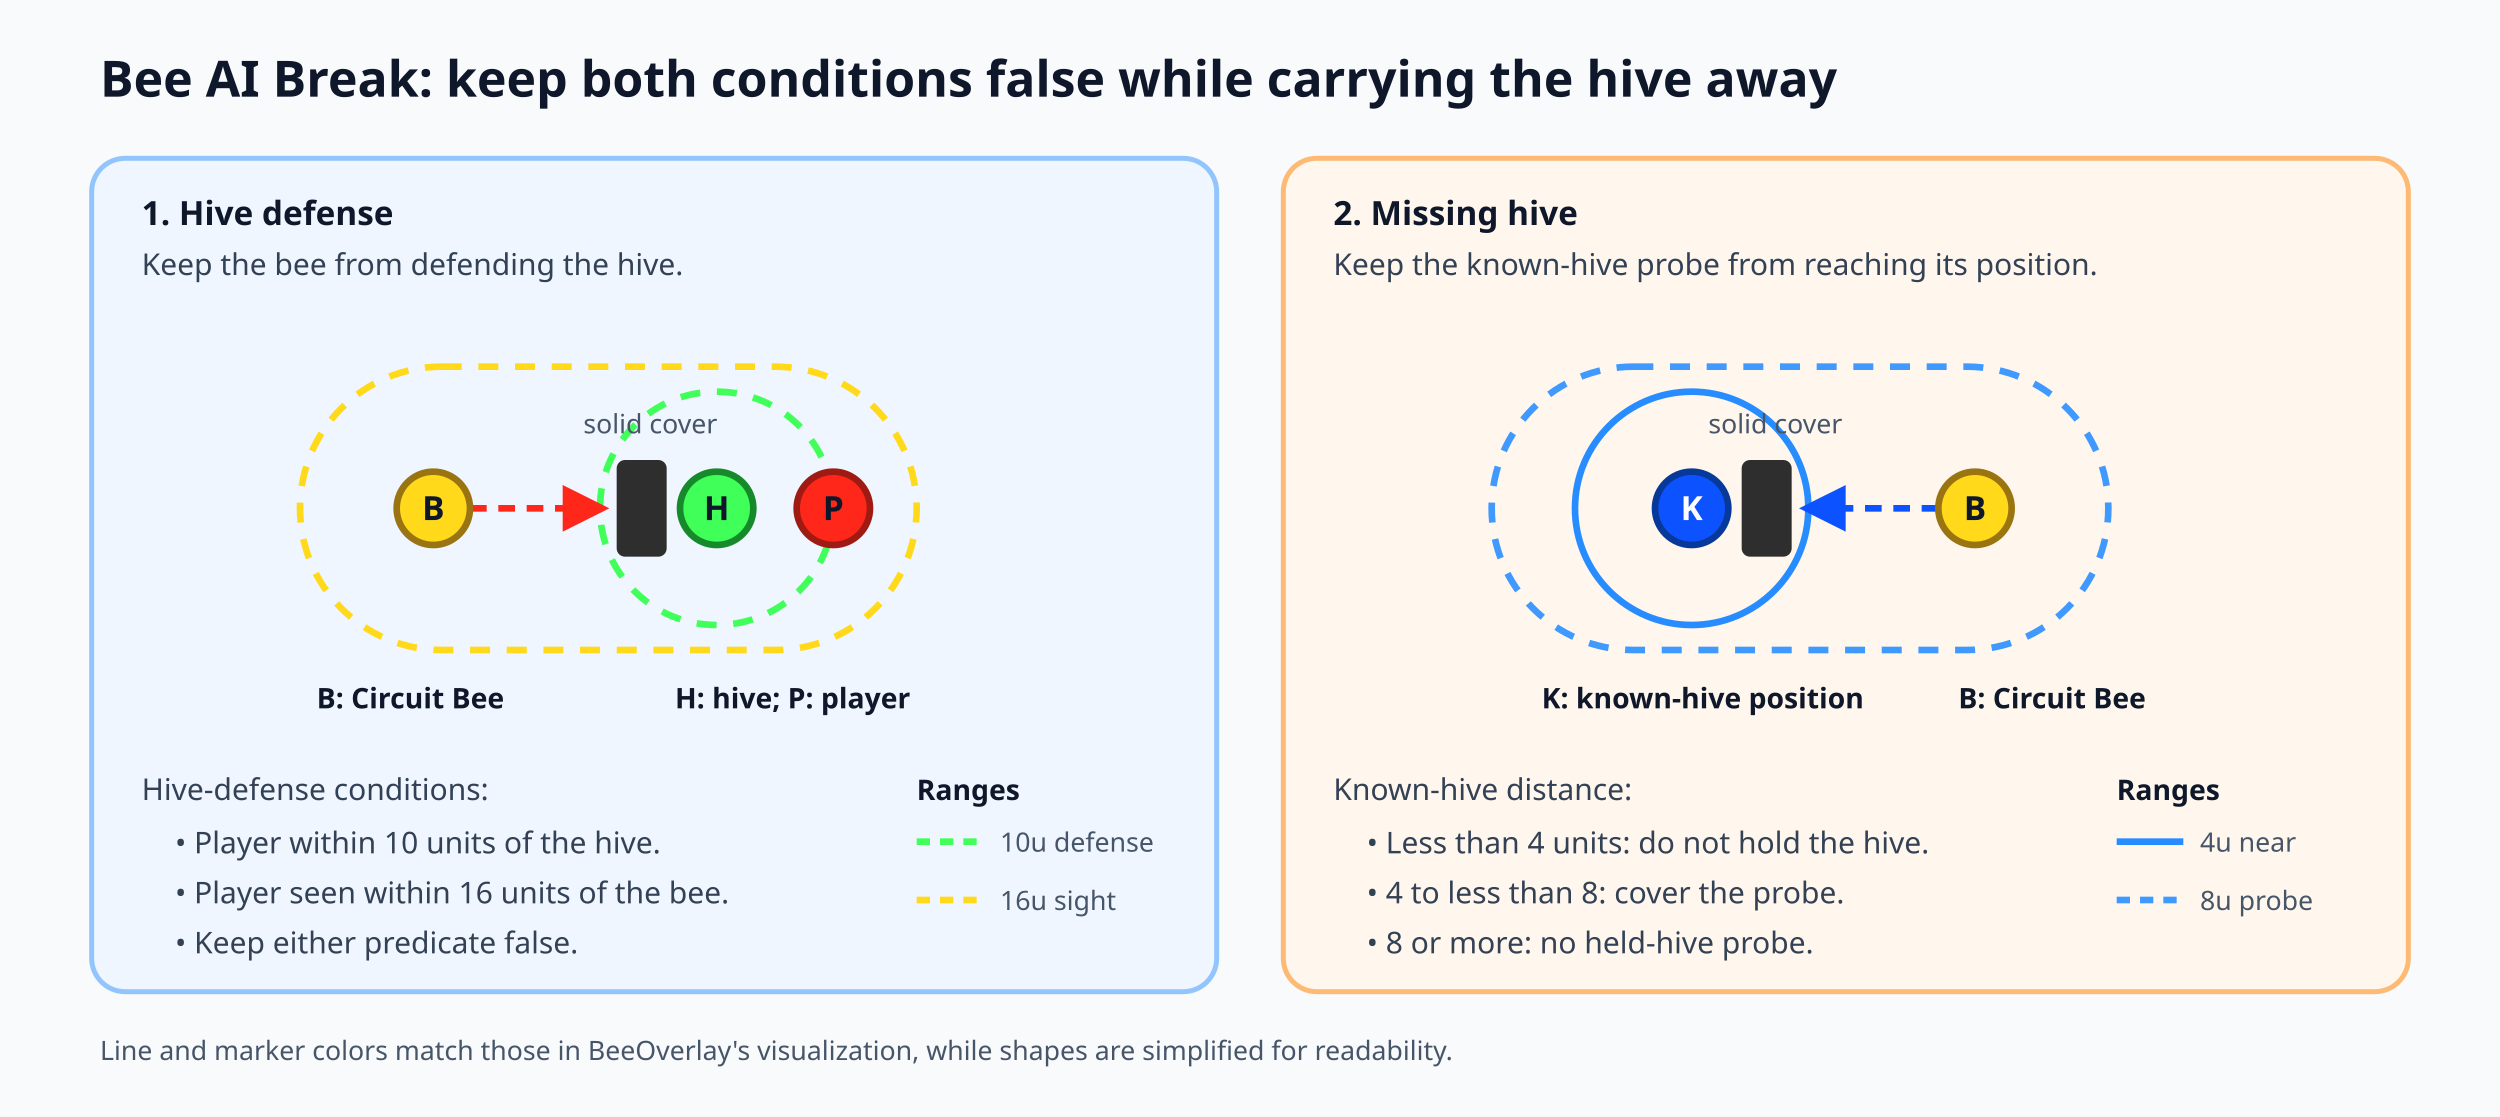
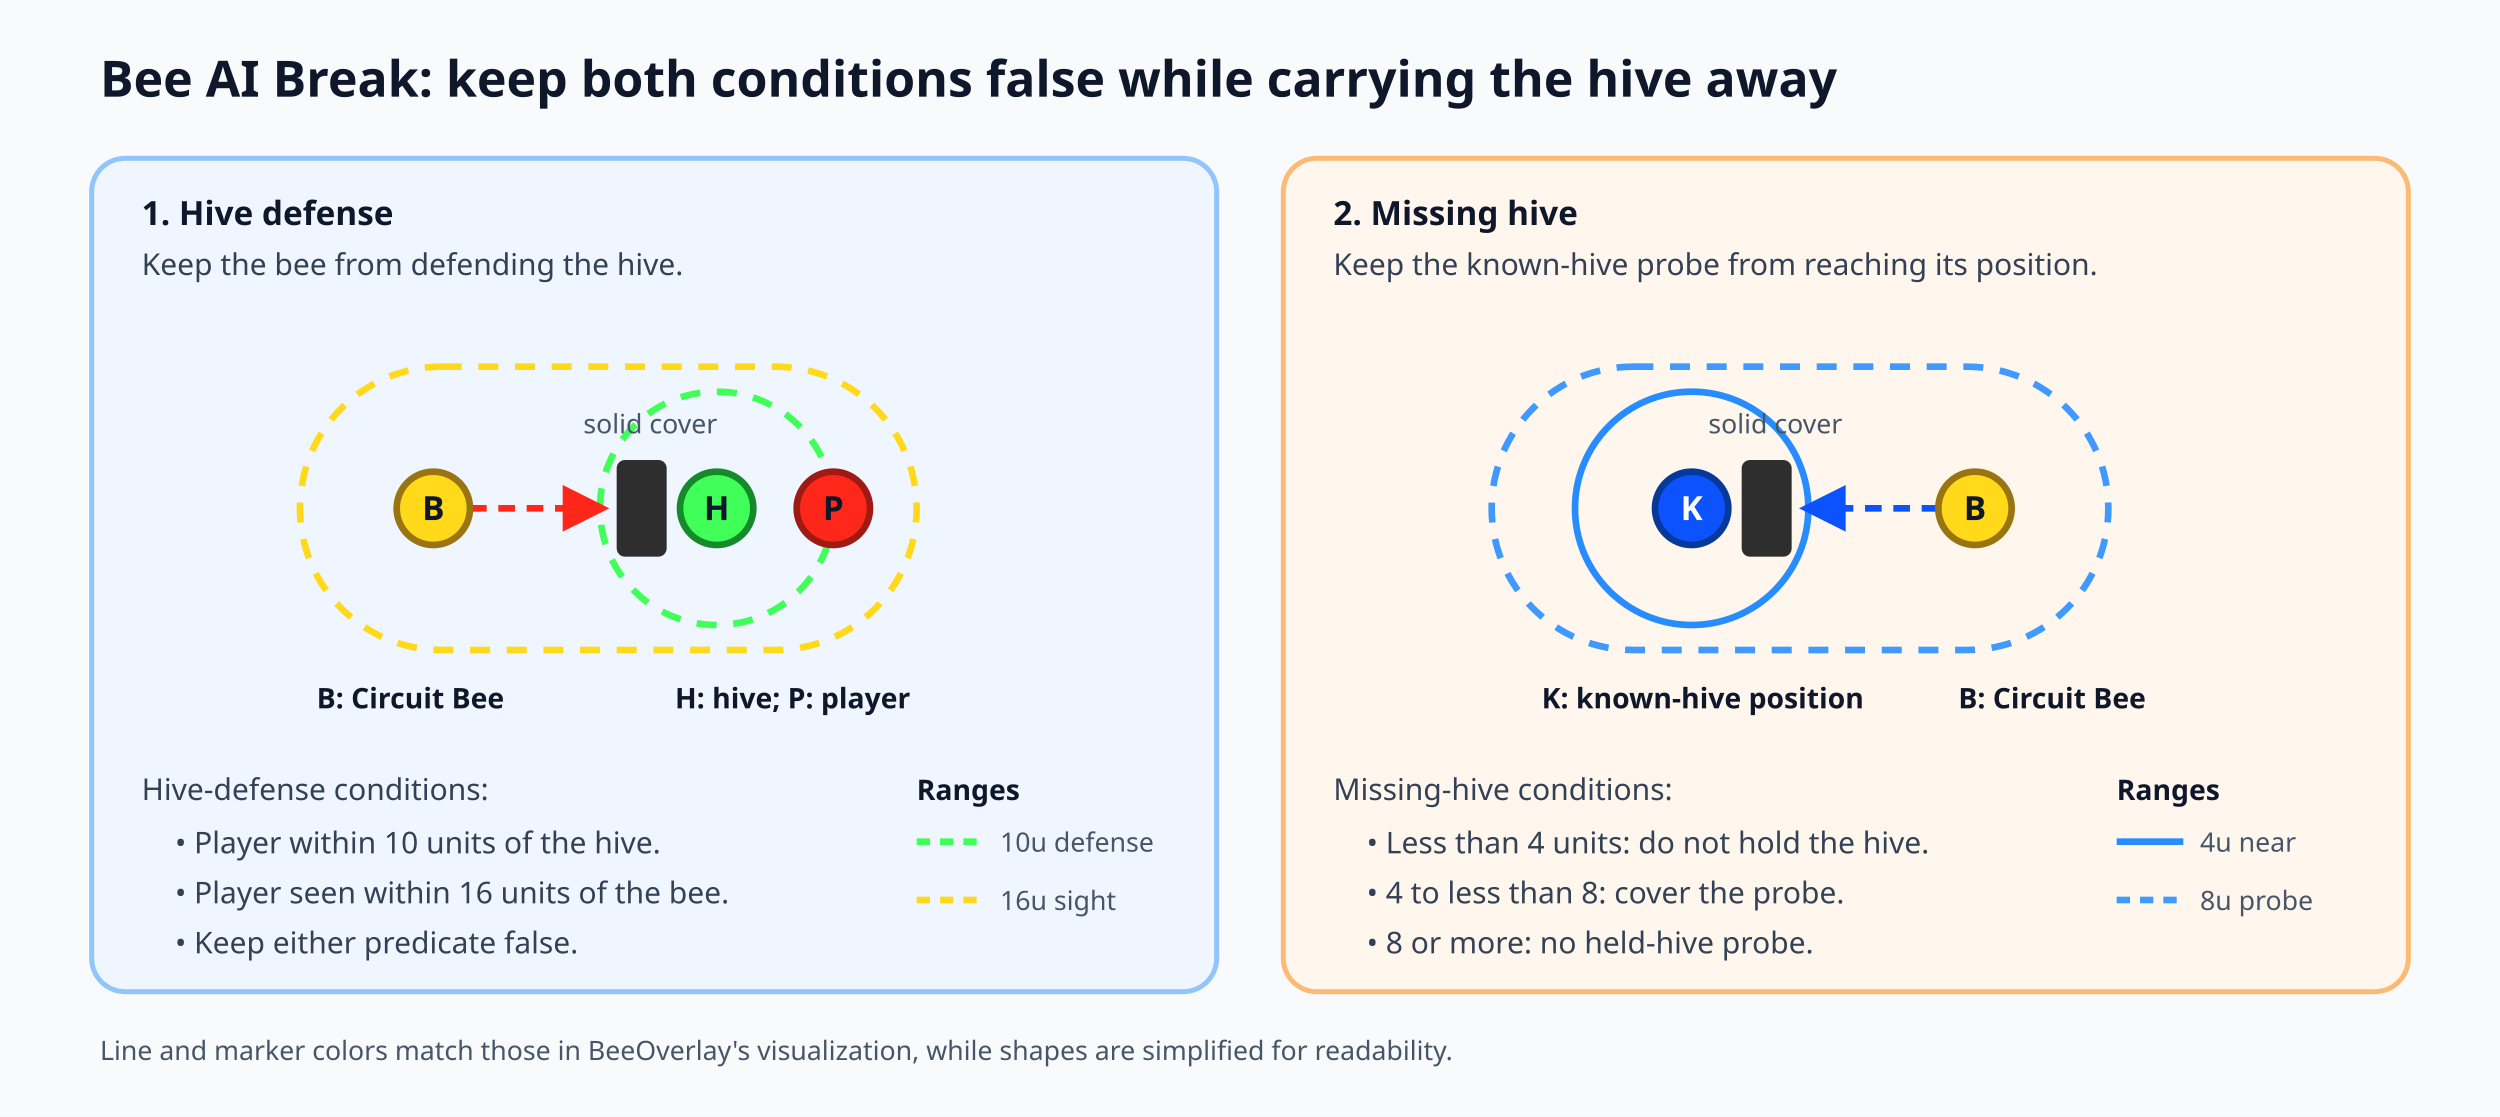
<svg xmlns="http://www.w3.org/2000/svg" width="1500" height="670" viewBox="0 0 1500 670" role="img" aria-labelledby="title desc">
  <defs>
    <marker id="arrow" viewBox="0 0 10 10" refX="8" refY="5" markerWidth="7" markerHeight="7" orient="auto-start-reverse">
      <path d="M 0 0 L 10 5 L 0 10 z" fill="#334155" />
    </marker>
    <marker id="sight-arrow" viewBox="0 0 10 10" refX="8" refY="5" markerWidth="7" markerHeight="7" orient="auto-start-reverse">
      <path d="M 0 0 L 10 5 L 0 10 z" fill="#FF261A" />
    </marker>
    <marker id="probe-arrow" viewBox="0 0 10 10" refX="8" refY="5" markerWidth="7" markerHeight="7" orient="auto-start-reverse">
      <path d="M 0 0 L 10 5 L 0 10 z" fill="#0D52FF" />
    </marker>
    <style>
      .heading { font: 700 30px sans-serif; fill: #0f172a; }
      .subheading { font: 700 20px sans-serif; fill: #0f172a; }
      .body { font: 18px sans-serif; fill: #334155; }
      .small { font: 16px sans-serif; fill: #475569; }
      .label { font: 700 17px sans-serif; fill: #0f172a; }
      .marker { font: 700 20px sans-serif; fill: #0f172a; text-anchor: middle; dominant-baseline: middle; }
      .marker-light { font: 700 20px sans-serif; fill: #ffffff; text-anchor: middle; dominant-baseline: middle; }
    </style>
  </defs>
  <rect width="1500" height="670" fill="#f8fafc" />
  <text x="60" y="58" class="heading">Bee AI Break: keep both conditions false while carrying the hive away</text>
  <g transform="translate(0 -30)">
    <rect x="55" y="125" width="675" height="500" rx="20" fill="#eff6ff" stroke="#93c5fd" stroke-width="3" />
    <text x="85" y="165" class="subheading">1. Hive defense</text>
    <text x="85" y="195" class="body">Keep the bee from defending the hive.</text>
    <rect x="180" y="250" width="370" height="170" rx="85" fill="none" stroke="#FFD91A" stroke-width="4" stroke-dasharray="12 10" />
    <circle cx="430" cy="335" r="70" fill="none" stroke="#40FF59" stroke-width="4" stroke-dasharray="12 10" />
    <path d="M 282 335 H 360" fill="none" stroke="#FF261A" stroke-width="4" stroke-dasharray="10 7" marker-end="url(#sight-arrow)" />
    <rect x="370" y="306" width="30" height="58" rx="5" fill="#2E2E2E" />
    <text x="350" y="290" class="small">solid cover</text>
    <circle cx="260" cy="335" r="22" fill="#FFD91A" stroke="#9A7410" stroke-width="4" />
    <text x="260" y="335" class="marker">B</text>
    <circle cx="430" cy="335" r="22" fill="#40FF59" stroke="#168A2A" stroke-width="4" />
    <text x="430" y="335" class="marker">H</text>
    <circle cx="500" cy="335" r="22" fill="#FF261A" stroke="#9F1A12" stroke-width="4" />
    <text x="500" y="335" class="marker">P</text>
    <text x="190" y="455" class="label">B: Circuit Bee</text>
    <text x="405" y="455" class="label">H: hive; P: player</text>
    <text x="85" y="510" class="body">Hive-defense conditions:</text>
    <text x="105" y="542" class="body">• Player within 10 units of the hive.</text>
    <text x="105" y="572" class="body">• Player seen within 16 units of the bee.</text>
    <text x="105" y="602" class="body">• Keep either predicate false.</text>
    <text x="550" y="510" class="label">Ranges</text>
    <path d="M 550 535 H 590" fill="none" stroke="#40FF59" stroke-width="4" stroke-dasharray="8 6" />
    <text x="600" y="541" class="small">10u defense</text>
    <path d="M 550 570 H 590" fill="none" stroke="#FFD91A" stroke-width="4" stroke-dasharray="8 6" />
    <text x="600" y="576" class="small">16u sight</text>
    <rect x="770" y="125" width="675" height="500" rx="20" fill="#fff7ed" stroke="#fdba74" stroke-width="3" />
    <text x="800" y="165" class="subheading">2. Missing hive</text>
    <text x="800" y="195" class="body">Keep the known-hive probe from reaching its position.</text>
    <rect x="895" y="250" width="370" height="170" rx="85" fill="none" stroke="#4099FF" stroke-width="4" stroke-dasharray="12 10" />
    <circle cx="1015" cy="335" r="70" fill="none" stroke="#268CFF" stroke-width="4" />
    <text x="1025" y="290" class="small">solid cover</text>
    <path d="M 1163 335 H 1085" fill="none" stroke="#0D52FF" stroke-width="4" stroke-dasharray="10 7" marker-end="url(#probe-arrow)" />
    <rect x="1045" y="306" width="30" height="58" rx="5" fill="#2E2E2E" />
    <circle cx="1015" cy="335" r="22" fill="#0D52FF" stroke="#07399A" stroke-width="4" />
    <text x="1015" y="335" class="marker-light">K</text>
    <text x="925" y="455" class="label">K: known-hive position</text>
    <circle cx="1185" cy="335" r="22" fill="#FFD91A" stroke="#9A7410" stroke-width="4" />
    <text x="1185" y="335" class="marker">B</text>
    <text x="1175" y="455" class="label">B: Circuit Bee</text>
-     <text x="800" y="510" class="body">Known-hive distance:</text>
+     <text x="800" y="510" class="body">Missing-hive conditions:</text>
    <text x="820" y="542" class="body">• Less than 4 units: do not hold the hive.</text>
    <text x="820" y="572" class="body">• 4 to less than 8: cover the probe.</text>
    <text x="820" y="602" class="body">• 8 or more: no held-hive probe.</text>
    <text x="1270" y="510" class="label">Ranges</text>
    <path d="M 1270 535 H 1310" fill="none" stroke="#268CFF" stroke-width="4" />
    <text x="1320" y="541" class="small">4u near</text>
    <path d="M 1270 570 H 1310" fill="none" stroke="#4099FF" stroke-width="4" stroke-dasharray="8 6" />
    <text x="1320" y="576" class="small">8u probe</text>
  </g>
  <text x="60" y="636" class="small">Line and marker colors match those in BeeOverlay's visualization, while shapes are simplified for readability.</text>
</svg>
